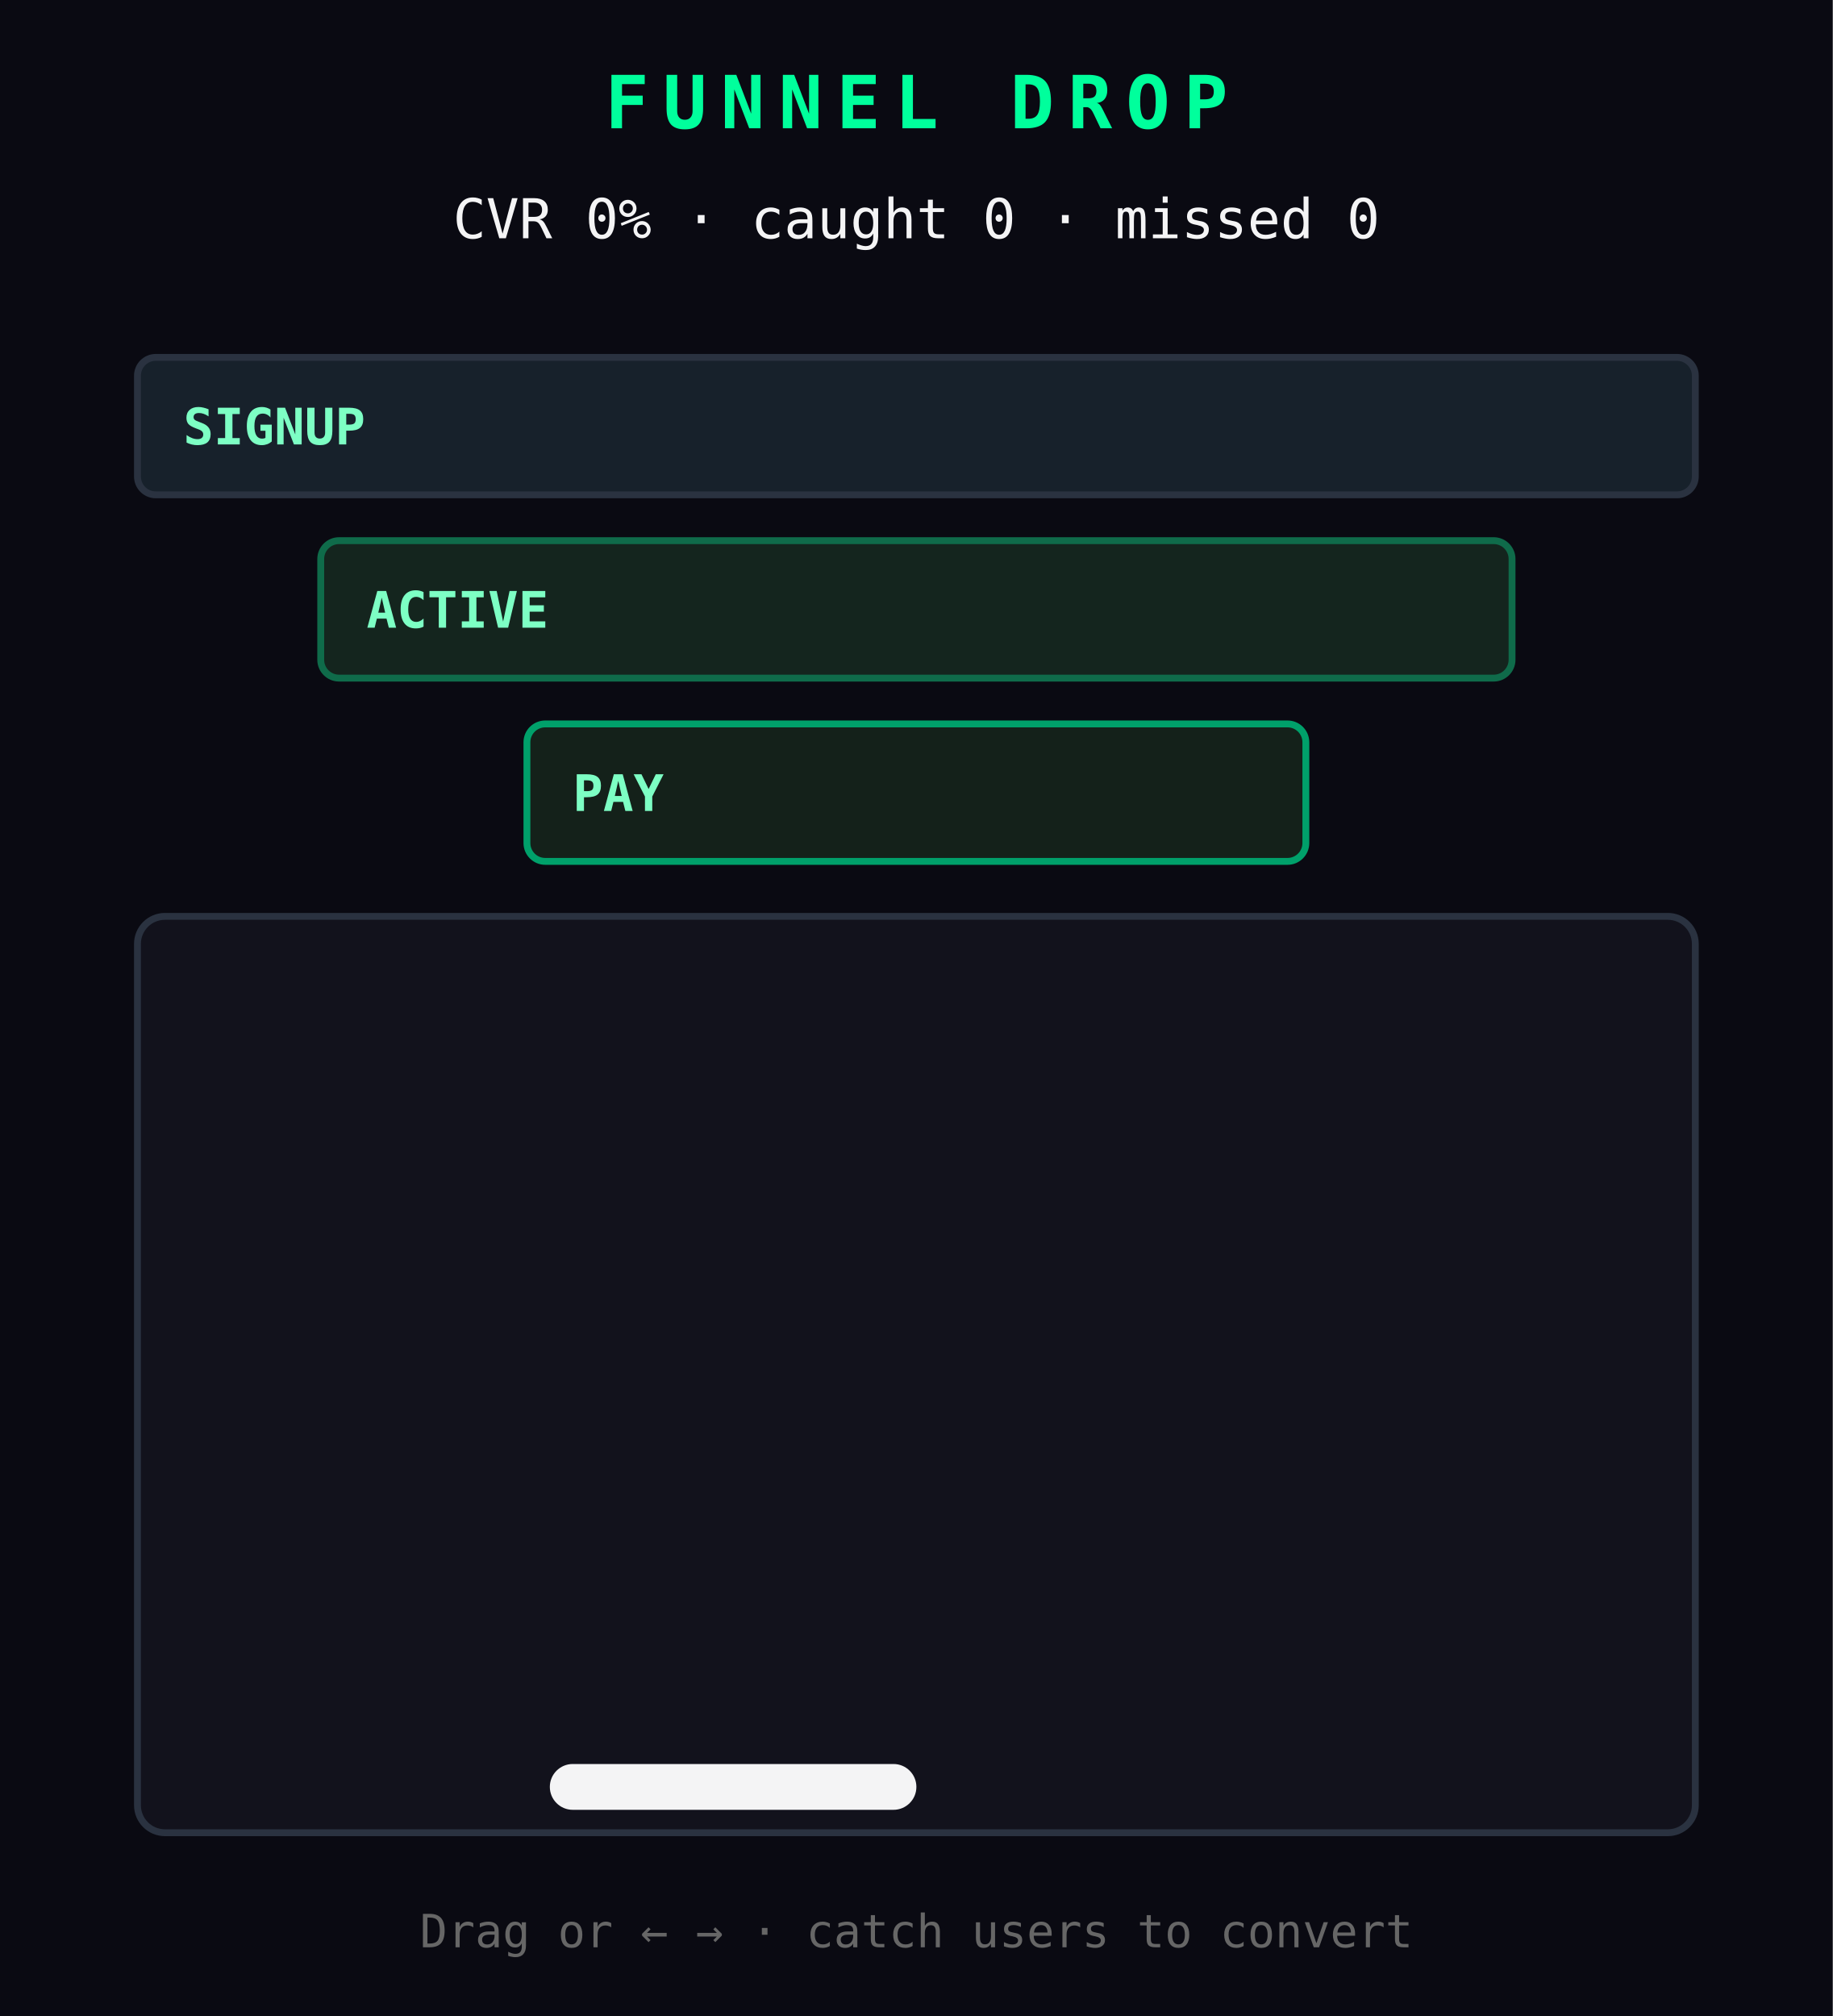
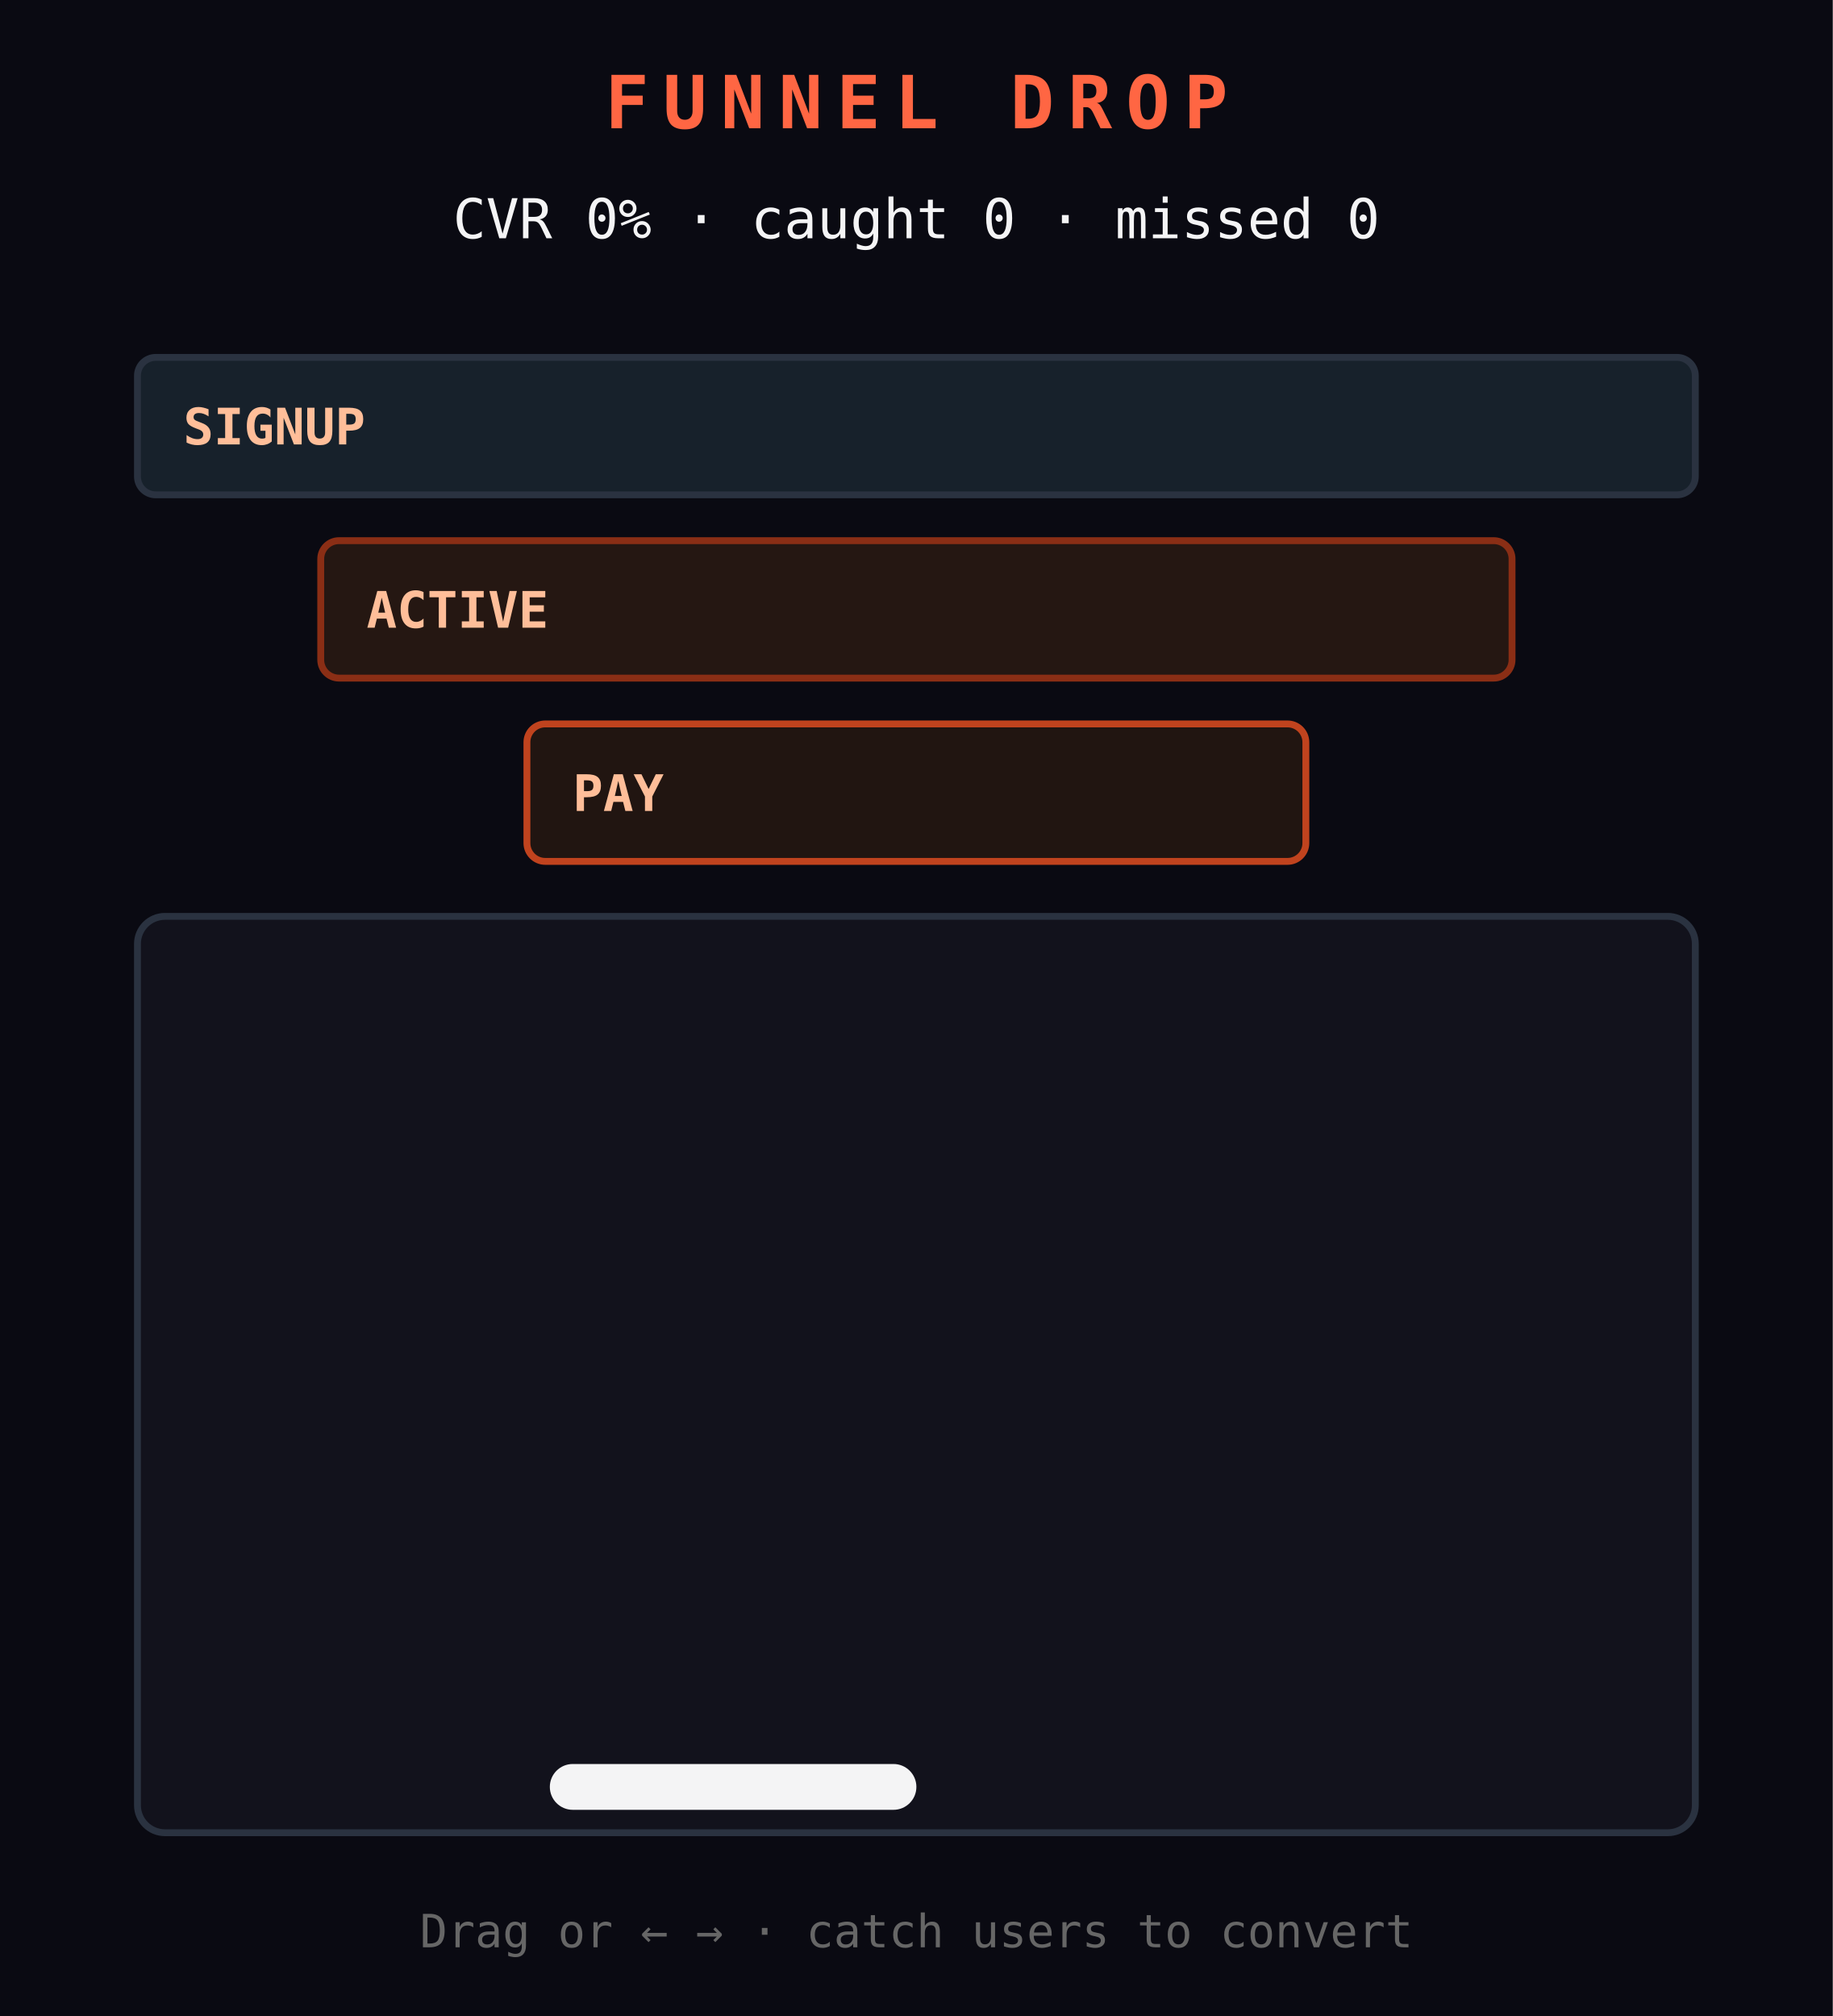
<svg xmlns="http://www.w3.org/2000/svg" width="100%" height="100%" viewBox="0 0 400 440" preserveAspectRatio="xMidYMid meet" style="background:#0a0a12;touch-action:none" font-family="'Fira Code','SF Mono',Menlo,monospace">
  <rect width="400" height="440" fill="#0a0a12" />
-   <text x="200" y="28" text-anchor="middle" fill="#00ff9c" font-size="16" font-weight="bold" letter-spacing="3">FUNNEL DROP</text>
+   <text x="200" y="28" text-anchor="middle" fill="#ff6643" font-size="16" font-weight="bold" letter-spacing="3">FUNNEL DROP</text>
  <text id="status" x="200" y="52" text-anchor="middle" fill="#f4f4f5" font-size="12">CVR 0% · caught 0 · missed 0</text>
  <rect x="30" y="78" width="340" height="30" fill="#17212b" stroke="#2a3240" stroke-width="1.5" rx="4" />
-   <text x="40" y="97" fill="#7dffc4" font-size="11" font-weight="bold">SIGNUP</text>
-   <rect x="70" y="118" width="260" height="30" fill="#14251e" stroke="#0f6b4a" stroke-width="1.5" rx="4" />
-   <text x="80" y="137" fill="#7dffc4" font-size="11" font-weight="bold">ACTIVE</text>
-   <rect x="115" y="158" width="170" height="30" fill="#14211a" stroke="#00a06a" stroke-width="1.5" rx="4" />
-   <text x="125" y="177" fill="#7dffc4" font-size="11" font-weight="bold">PAY</text>
+   <text x="40" y="97" fill="#ffbe99" font-size="11" font-weight="bold">SIGNUP</text>
+   <rect x="70" y="118" width="260" height="30" fill="#251712" stroke="#8a2e15" stroke-width="1.5" rx="4" />
+   <text x="80" y="137" fill="#ffbe99" font-size="11" font-weight="bold">ACTIVE</text>
+   <rect x="115" y="158" width="170" height="30" fill="#211511" stroke="#c0431e" stroke-width="1.5" rx="4" />
+   <text x="125" y="177" fill="#ffbe99" font-size="11" font-weight="bold">PAY</text>
  <rect x="30" y="200" width="340" height="200" fill="#12121c" stroke="#2a3240" stroke-width="1.5" rx="6" />
  <g id="dots" />
  <rect id="paddle" x="120" y="385" width="80" height="10" rx="5" fill="#f4f4f5" />
  <text x="200" y="425" text-anchor="middle" fill="#666" font-size="10">Drag or ← → · catch users to convert</text>
</svg>
